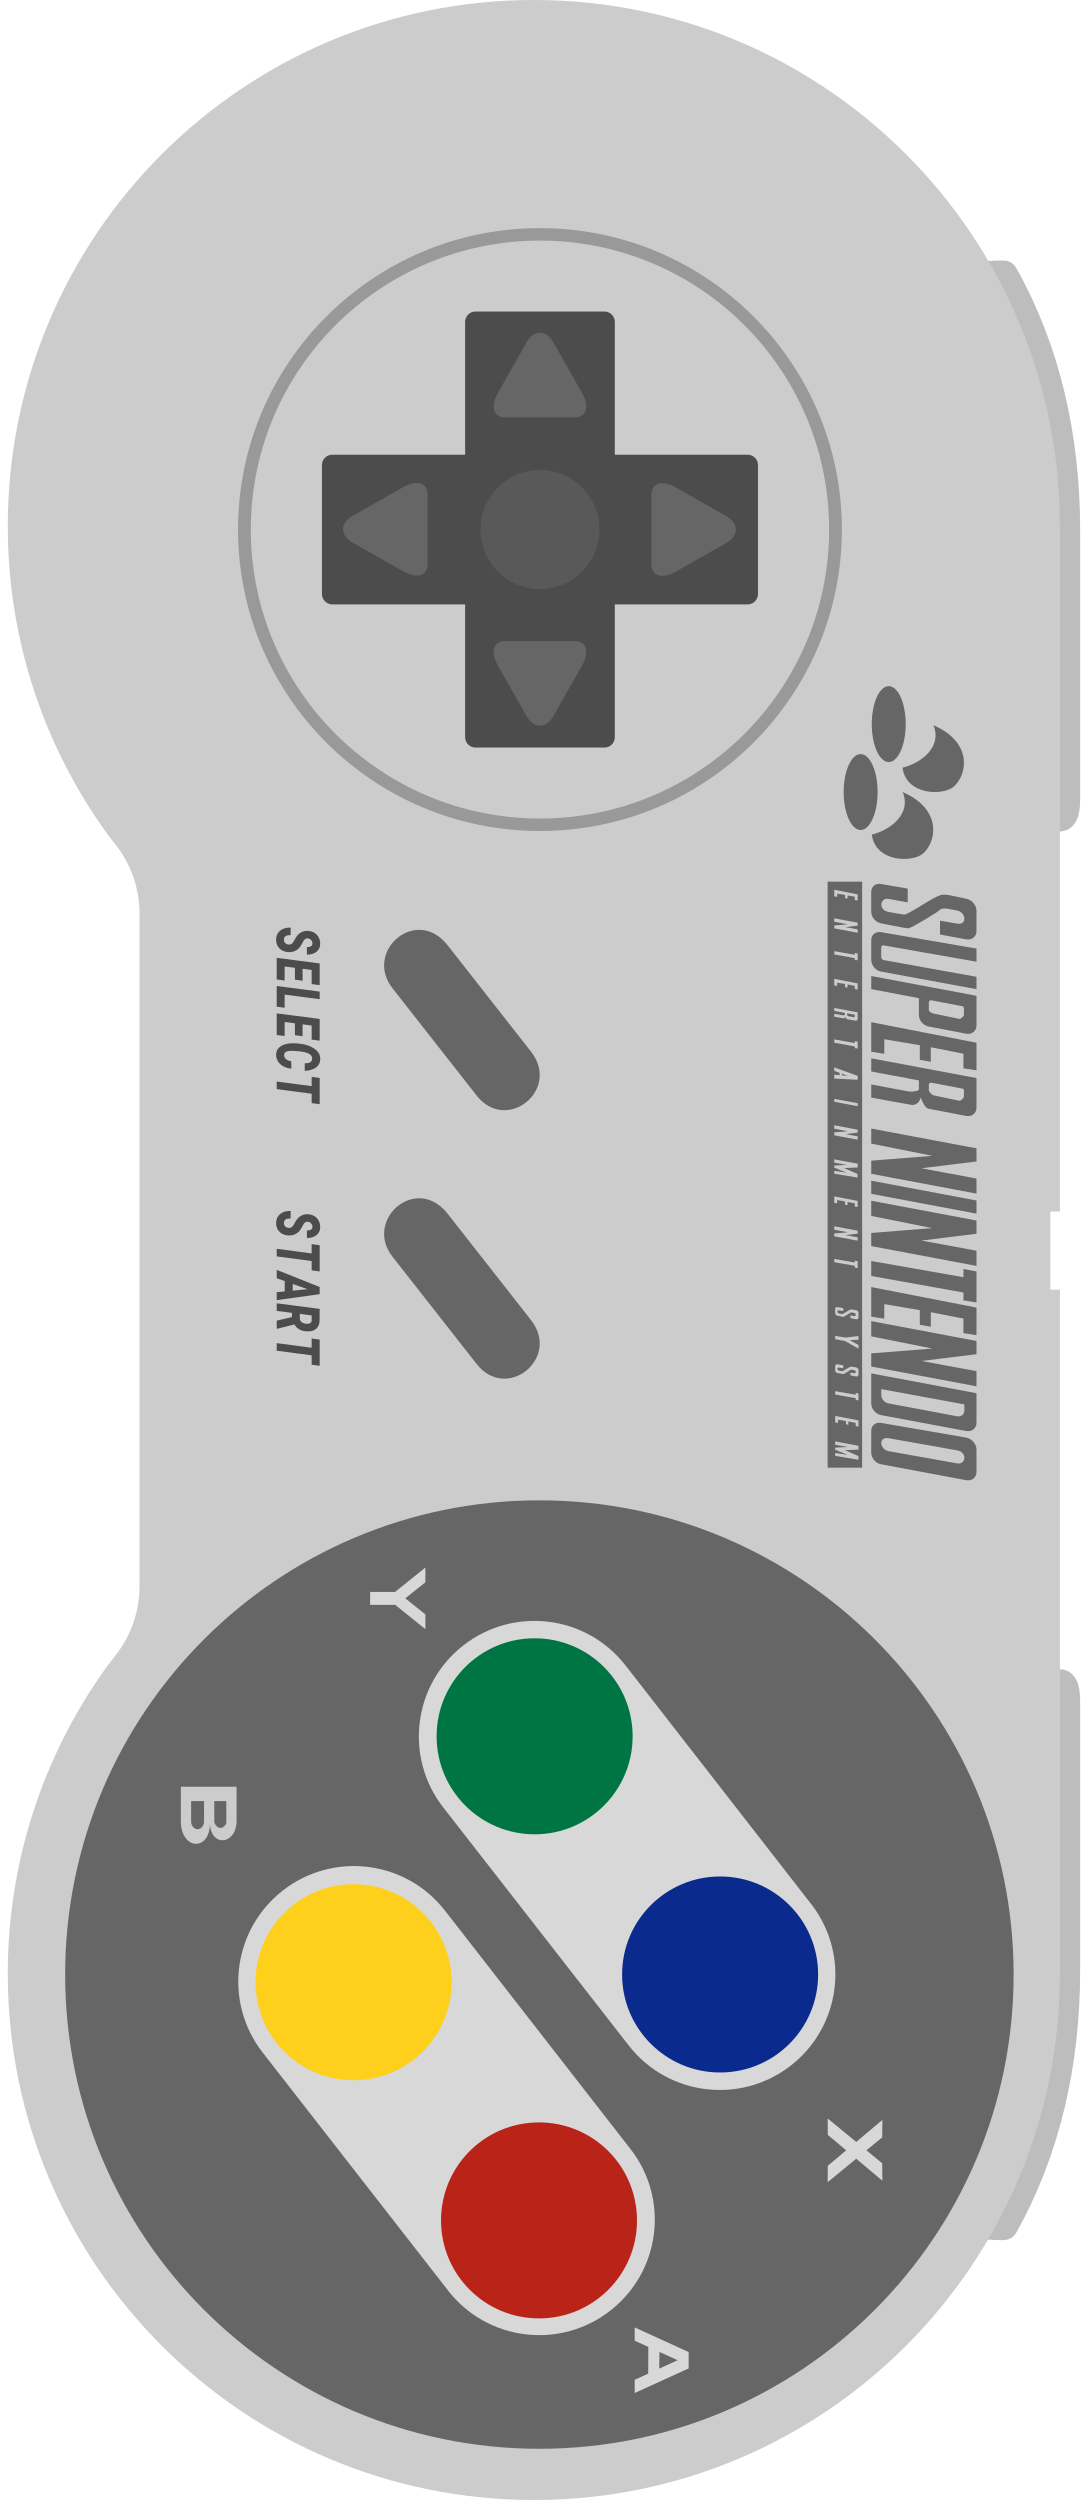
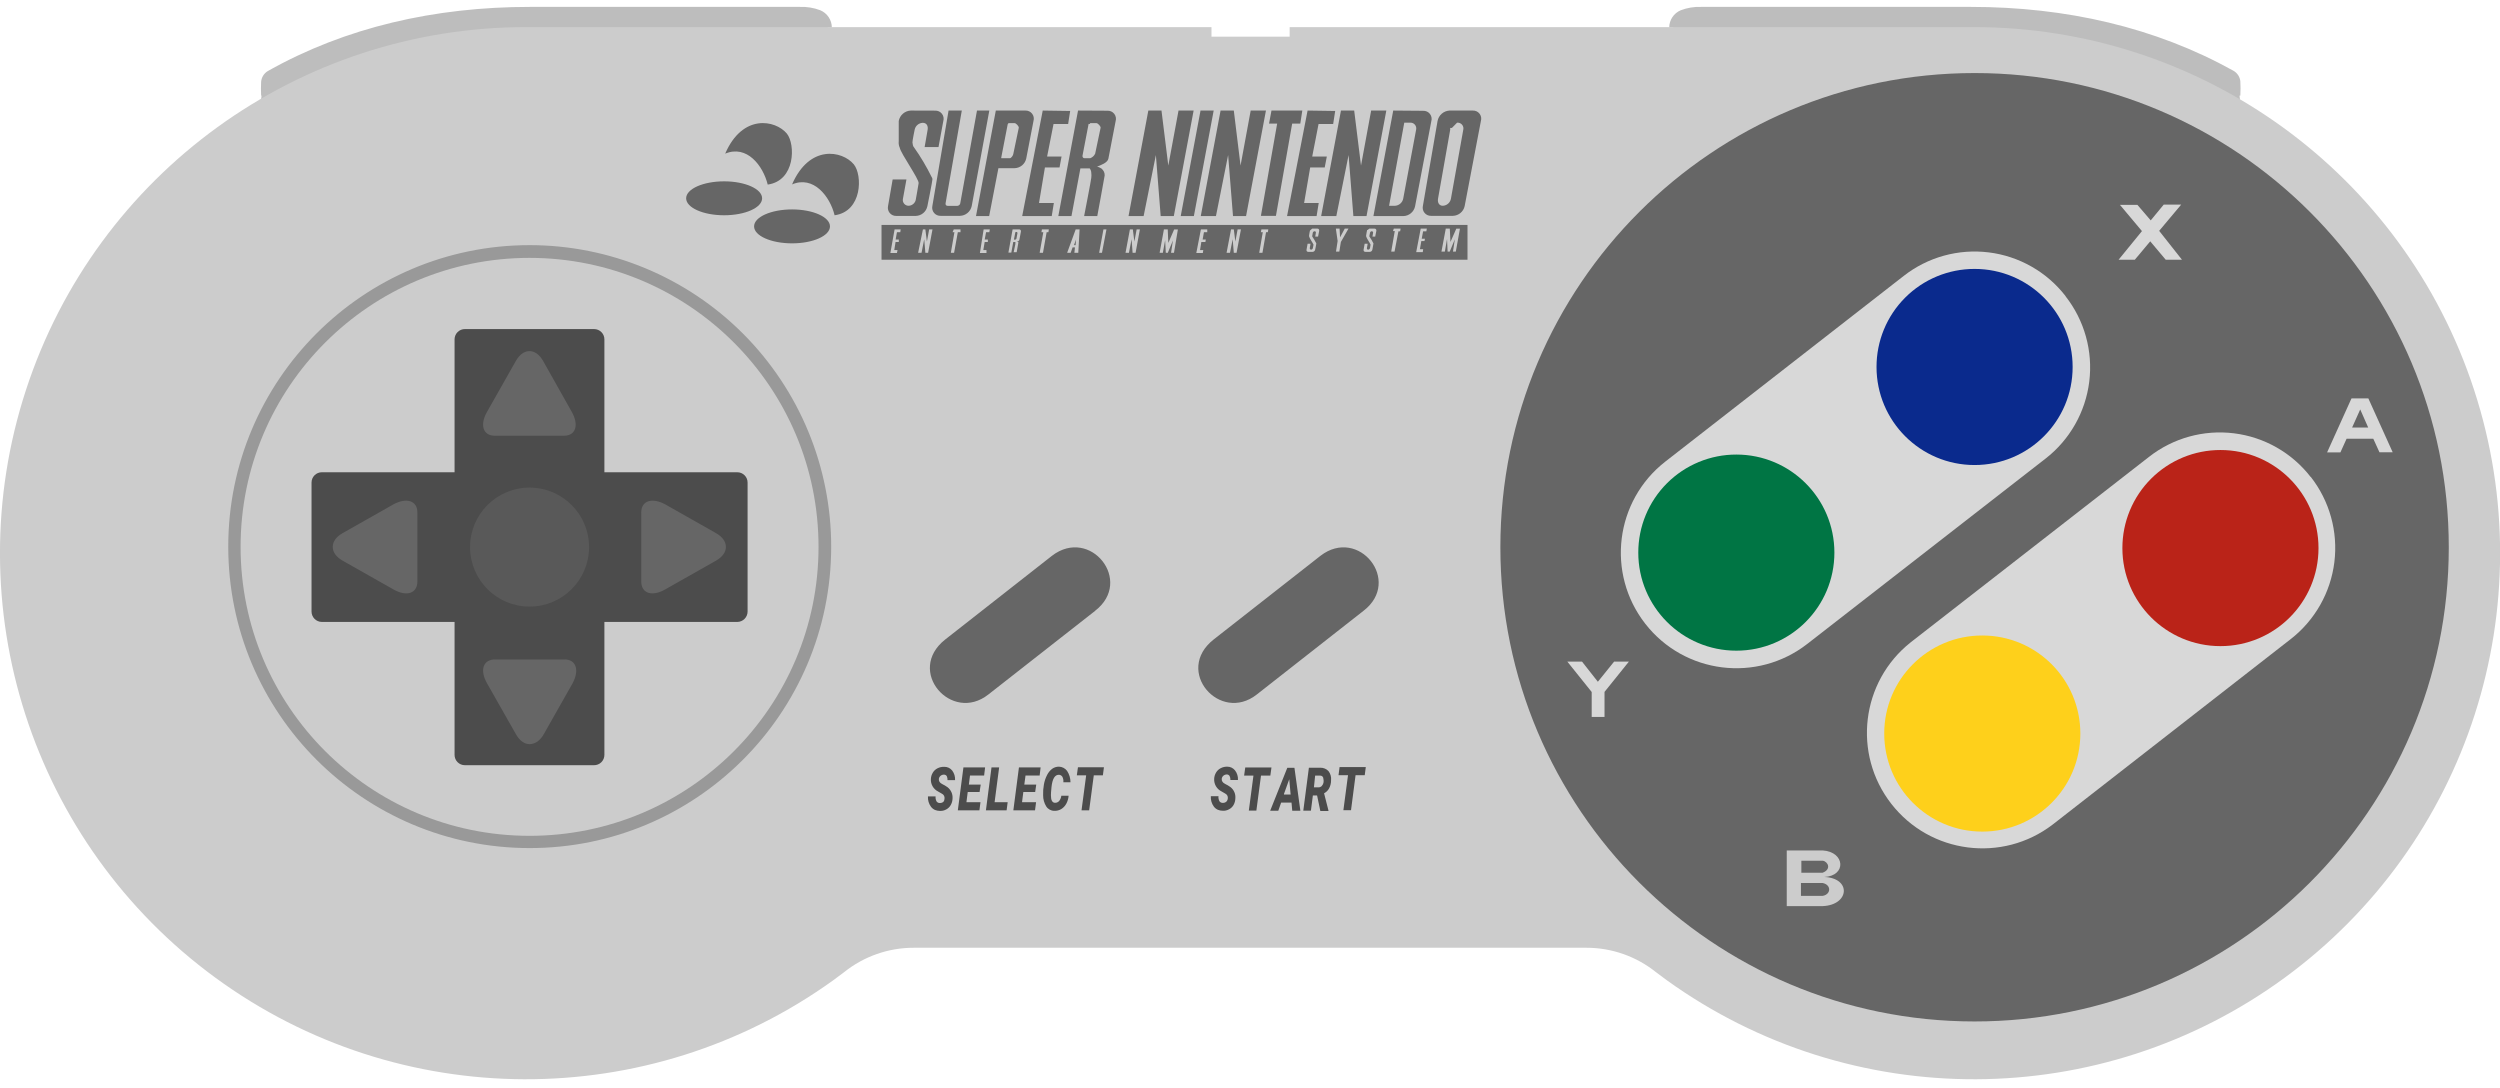
- <svg xmlns="http://www.w3.org/2000/svg" viewBox="0 0 133.92 307.992">
-   <path fill="#BDBDBD" d="M133.07 209.562c0-.792-.066-1.707-.414-2.488-.347-.781-1.09-1.437-2.14-1.437v.515c-.203-.011-.504.016-.512.266l.098 35.586c-.387 12.711-4.082 23.754-9.977 33.437-.207.411.223.586.391.582a23.5 23.5 0 0 0 1.652-.121v.051c.68 0 1.203.059 1.707 0a1.694 1.694 0 0 0 1.293-.863c.004-.004.016.004.02 0 0-.004-.004-.012 0-.016 5.371-9.554 7.882-20.566 7.882-32.269v-33.243zM133.07 98.508c0 .793-.066 1.707-.414 2.488-.347.785-1.09 1.438-2.14 1.438v-.512c-.203.008-.504-.02-.512-.266l.098-35.59c-.387-12.707-4.082-23.75-9.977-33.433-.207-.41.223-.59.391-.582.683.027 1.222.07 1.652.121v-.051c.68 0 1.203-.059 1.707 0 .5.055 1.008.34 1.293.859.004.004.016-.003.02 0 0 .004-.004.012 0 .016 5.371 9.559 7.882 20.566 7.882 32.274v33.238zm0 0" />
-   <path fill="#CCC" d="M130.582 64.816v84.438h-1.18v9.625h1.18v84.293c0 35.805-29 64.82-64.801 64.82-35.804 0-64.82-29.015-64.82-64.82a64.503 64.503 0 0 1 12.195-37.836v-.016l1.035-1.34a13.682 13.682 0 0 0 2.997-8.574v-82.828c0-3.242-1.118-6.223-2.997-8.574l-1.035-1.34v-.012C5.481 92.008.961 78.949.961 64.816.961 29.016 29.973 0 65.777 0c35.801 0 64.801 29.016 64.801 64.816h.004zm0 0" />
-   <path fill="none" d="M0 0h133.92v307.92H0z" />
-   <path fill="#4C4C4C" d="M35.524 116.359c.269.043.48-.07.628-.336l.254-.449c.375-.629.887-.926 1.532-.894.296.015.558.093.785.23.234.141.418.336.543.586.129.246.187.516.179.809a1.187 1.187 0 0 1-.453.953c-.293.238-.687.355-1.183.351v-.929a.984.984 0 0 0 .492-.094c.117-.07.183-.188.191-.348a.612.612 0 0 0-.152-.414.592.592 0 0 0-.414-.215c-.242-.035-.438.102-.594.407a4.682 4.682 0 0 1-.394.664c-.348.437-.813.644-1.403.617a1.758 1.758 0 0 1-.808-.227 1.407 1.407 0 0 1-.532-.55 1.543 1.543 0 0 1-.179-.801c.008-.211.05-.41.125-.59.086-.188.211-.348.375-.481.324-.261.758-.386 1.297-.375l-.012.934c-.27-.008-.477.031-.617.121-.133.086-.203.234-.203.449a.57.57 0 0 0 .14.391.635.635 0 0 0 .403.191zm0 0M38.395 135.898v-1.152l-4.305-.57v-.934l4.305.567v-1.145l.988.137v3.234l-.988-.137zm0 0M35.899 131.648a2.354 2.354 0 0 1-.993-.281 1.776 1.776 0 0 1-.668-.621 1.551 1.551 0 0 1-.222-.848c.011-.418.191-.742.531-.976.348-.242.816-.371 1.402-.395.391-.015.821.016 1.285.098a3.99 3.99 0 0 1 1.204.391c.347.187.605.402.777.648.168.25.25.524.242.816-.012.438-.187.782-.519 1.032-.34.25-.805.39-1.395.418v-.938c.328.004.559-.035.691-.129.141-.093.215-.238.223-.429.024-.496-.484-.797-1.519-.907-.473-.047-.809-.07-1.008-.07-.598-.012-.906.152-.926.496a.622.622 0 0 0 .223.527c.156.133.371.219.648.258l.024.91zm0 0M36.332 127.531v-1.461l-1.266-.16v1.727l-.976-.129v-2.664l5.293.687v2.672l-.988-.125v-1.738l-1.118-.145v1.465l-.945-.129zm0 0M35.066 122.535v1.617l-.976-.129v-2.55l5.293.687v.938l-4.317-.563zm0 0M36.332 120.691v-1.461l-1.266-.16v1.727l-.976-.129v-2.664l5.293.687v2.672l-.988-.125V119.5l-1.118-.145v1.465l-.945-.129zm0 0M35.524 151.27c.269.042.48-.071.628-.336l.254-.45c.375-.629.887-.925 1.532-.894.296.015.558.094.785.23.234.141.418.336.543.586.129.246.187.512.179.805a1.181 1.181 0 0 1-.453.953c-.293.242-.687.359-1.183.352v-.926a.983.983 0 0 0 .492-.098c.117-.07.183-.183.191-.344a.614.614 0 0 0-.152-.414.591.591 0 0 0-.414-.218c-.242-.032-.438.105-.594.41a4.93 4.93 0 0 1-.394.664c-.348.437-.813.64-1.403.613a1.792 1.792 0 0 1-.808-.223 1.407 1.407 0 0 1-.532-.55 1.552 1.552 0 0 1-.179-.801c.008-.215.05-.41.125-.594.086-.183.211-.344.375-.476.324-.262.758-.387 1.297-.379l-.012.937c-.27-.012-.477.028-.617.121-.133.086-.203.235-.203.446 0 .156.046.285.14.394a.656.656 0 0 0 .403.192zm0 0M38.395 168.125v-1.152l-4.305-.567v-.937l4.305.57v-1.144l.988.136v3.231l-.988-.137zm0 0M36.938 161.867v.543c0 .149.046.281.14.395a.817.817 0 0 0 .403.238c.164.047.328.062.488.039.269-.035.41-.168.426-.391v-.632l-1.457-.192zm-.977-.129l-1.871-.238v-.938l5.293.688-.012 1.41c0 .445-.137.793-.414 1.039-.281.239-.664.348-1.148.321-.383-.016-.696-.098-.946-.25a1.474 1.474 0 0 1-.593-.606l-2.118.535h-.062v-1l1.871-.441v-.52zm0 0M35.078 157.828l-.988-.351v-1.032l5.293 2.11v.883l-5.293.734v-.977l.988-.093v-1.274zm.988.352v.824l1.817-.176-1.817-.648zm0 0M38.395 156.504v-1.149l-4.305-.57v-.937l4.305.57v-1.145l.988.137v3.231l-.988-.137zm0 0" />
-   <path fill="#999" d="M66.52 101.977c-20.321 0-36.793-16.45-36.793-36.739S46.199 28.504 66.52 28.504c20.324 0 36.796 16.445 36.796 36.734s-16.472 36.739-36.796 36.739" />
-   <path fill="none" stroke="#999" stroke-width=".8" d="M66.519 101.977c-20.32 0-36.793-16.45-36.793-36.739s16.473-36.734 36.793-36.734c20.324 0 36.797 16.445 36.797 36.734s-16.473 36.739-36.797 36.739" />
-   <path fill="#CCC" d="M66.524 100.84c-19.676 0-35.625-15.938-35.625-35.602 0-19.66 15.949-35.597 35.625-35.597 19.671 0 35.621 15.937 35.621 35.597 0 19.664-15.95 35.602-35.621 35.602" />
-   <path fill="#666" d="M66.449 301.684c-32.265 0-58.422-26.157-58.422-58.422 0-32.266 26.157-58.426 58.422-58.426 32.266 0 58.426 26.16 58.426 58.426 0 32.265-26.16 58.422-58.426 58.422" />
-   <path fill="#4C4C4C" d="M75.742 90.828V74.461h16.367c.7 0 1.27-.574 1.27-1.273V57.289c0-.699-.57-1.269-1.27-1.269H75.742V39.652c0-.699-.574-1.273-1.273-1.273H58.574c-.699 0-1.273.574-1.273 1.273V56.02H40.934c-.7 0-1.27.57-1.27 1.269v15.899c0 .699.57 1.273 1.27 1.273h16.367v16.367c0 .699.574 1.27 1.273 1.27h15.895c.699 0 1.273-.571 1.273-1.27" />
-   <path fill="#666" d="M68.191 42.211c-.917-1.617-2.421-1.617-3.339 0l-3.551 6.269c-.918 1.618-.492 2.942.949 2.942h8.543c1.441 0 1.867-1.324.949-2.942l-3.551-6.269c-.917-1.617-2.421-1.617-3.339 0l-3.551 6.269c-.918 1.618-.492 2.942.949 2.942h8.543c1.441 0 1.867-1.324.949-2.942l-3.551-6.269zm0 0M68.191 88.188c-.917 1.617-2.421 1.617-3.339 0l-3.551-6.266c-.918-1.621-.492-2.942.949-2.942h8.543c1.441 0 1.867 1.321.949 2.942l-3.551 6.266c-.917 1.617-2.421 1.617-3.339 0l-3.551-6.266c-.918-1.621-.492-2.942.949-2.942h8.543c1.441 0 1.867 1.321.949 2.942l-3.551 6.266zm0 0M89.449 66.906c1.617-.918 1.617-2.418 0-3.336l-6.265-3.554c-1.618-.918-2.942-.489-2.942.953v8.539c0 1.441 1.324 1.867 2.942.953l6.265-3.555c1.617-.918 1.617-2.418 0-3.336l-6.265-3.554c-1.618-.918-2.942-.489-2.942.953v8.539c0 1.441 1.324 1.867 2.942.953l6.265-3.555zm0 0M43.473 66.867c-1.617-.918-1.617-2.418 0-3.336l6.269-3.554c1.617-.915 2.942-.489 2.942.953v8.539c0 1.441-1.325 1.871-2.942.953l-6.269-3.555c-1.617-.918-1.617-2.418 0-3.336l6.269-3.554c1.617-.915 2.942-.489 2.942.953v8.539c0 1.441-1.325 1.871-2.942.953l-6.269-3.555zm0 0M58.68 134.918l-10.317-13.156c-3.582-4.547 2.907-10.227 6.778-5.313l10.312 13.156c3.621 4.704-3.105 10.083-6.773 5.313M58.68 167.988l-10.317-13.156c-3.582-4.547 2.907-10.227 6.778-5.312l10.312 13.156c3.621 4.703-3.105 10.082-6.773 5.312" />
-   <path fill="#D8D8D8" d="M108.684 263.316l.023-2.148-3.226 2.711-3.516-2.891.016 2.02 2.265 1.906-2.265 1.906-.016 2.02 3.516-2.891 3.226 2.711-.023-2.148-1.942-1.598 1.942-1.598zm0 0M84.844 289.77l-.008 1.003.008 1.004-6.649 3.035-.007-1.632 1.668-.758.019-3.289-1.687-.766.007-1.633 6.649 3.036zm-3.633 2.035l2.273-1.032-2.238-1.015-.035 2.047zm0 0M52.406 194.934v-1.817l-3.738 3.008h-3.07v1.586h3.086l3.722 2.996v-1.816l-2.476-1.981 2.476-1.976zm0 0" />
-   <path fill="#CCC" d="M29.145 220.121v4.43h-.004c-.18 2.765-3.137 2.945-3.27.191-.129 3.356-3.453 3.129-3.59-.191v-.016l-.004-.074h.004v-4.34h6.864zm-5.598 4.406c.176 1.059 1.375 1.125 1.59.024v-2.664h-1.59v2.64zm2.855-.023c.43 1.137 1.368.656 1.477.047v-2.664h-1.477v2.617zm0 0" />
-   <path fill="#F4F4F4" d="M77.945 213.906c0-6.664-5.418-12.082-12.082-12.082s-12.082 5.418-12.082 12.082c0 6.664 5.418 12.082 12.082 12.082s12.082-5.418 12.082-12.082zm-1.023 0a11.051 11.051 0 0 1-11.059 11.059c-6.113 0-11.062-4.945-11.062-11.059 0-6.113 4.949-11.058 11.062-11.058a11.05 11.05 0 0 1 11.059 11.058zm0 0M100.797 243.242c0-6.668-5.414-12.066-12.082-12.066-6.664 0-12.078 5.398-12.078 12.066 0 6.664 5.414 12.082 12.078 12.082 6.668 0 12.082-5.418 12.082-12.082zm-1.02 0c0 6.113-4.949 11.059-11.062 11.059-6.109 0-11.059-4.946-11.059-11.059s4.95-11.047 11.059-11.047c6.113 0 11.062 4.934 11.062 11.047zm0 0M55.633 244.211c0-6.664-5.418-12.082-12.082-12.082-6.668 0-12.067 5.418-12.067 12.082 0 6.664 5.399 12.066 12.067 12.066 6.664 0 12.082-5.402 12.082-12.066zm-1.024 0c0 6.113-4.945 11.043-11.058 11.043-6.113 0-11.043-4.93-11.043-11.043s4.93-11.059 11.043-11.059a11.051 11.051 0 0 1 11.058 11.059zm0 0M78.484 273.547c0-6.664-5.418-12.082-12.082-12.082s-12.078 5.418-12.078 12.082c0 6.664 5.414 12.082 12.078 12.082s12.082-5.418 12.082-12.082zm-1.019 0c0 6.113-4.949 11.058-11.059 11.058-6.113 0-11.062-4.945-11.062-11.058 0-6.113 4.949-11.059 11.062-11.059 6.11 0 11.059 4.946 11.059 11.059zm0 0" />
-   <path fill="#D8D8D8" d="M75.176 284.672c-6.199 4.832-15.133 3.73-19.965-2.473l-22.852-29.332c-4.832-6.203-3.714-15.137 2.489-19.965 6.203-4.832 15.133-3.73 19.965 2.473l22.839 29.352a14.135 14.135 0 0 1 2.985 7.753 14.198 14.198 0 0 1-5.461 12.192zm0 0" />
-   <path fill="#BA2318" d="M78.477 273.547c0 6.672-5.399 12.074-12.075 12.074-6.671 0-12.07-5.402-12.07-12.074 0-6.676 5.399-12.074 12.07-12.074a12.065 12.065 0 0 1 12.075 12.074zm0 0" />
-   <path fill="#D8D8D8" d="M97.422 254.473c-6.203 4.828-15.133 3.726-19.965-2.477l-22.855-29.332c-4.828-6.203-3.711-15.137 2.492-19.965 6.203-4.832 15.133-3.73 19.965 2.473l22.836 29.351a14.153 14.153 0 0 1 2.988 7.754 14.21 14.21 0 0 1-5.461 12.196zm0 0" />
-   <path fill="#0A2A8D" d="M100.789 243.25c0 6.672-5.398 12.074-12.074 12.074-6.672 0-12.074-5.402-12.074-12.074s5.402-12.074 12.074-12.074c6.676 0 12.074 5.402 12.074 12.074zm0 0" />
-   <path fill="#FED01B" d="M55.633 244.203c0 6.672-5.402 12.074-12.074 12.074-6.676 0-12.075-5.402-12.075-12.074s5.399-12.074 12.075-12.074c6.672 0 12.074 5.402 12.074 12.074zm0 0" />
-   <path fill="#007544" d="M77.938 213.906c0 6.672-5.403 12.074-12.075 12.074-6.675 0-12.074-5.402-12.074-12.074s5.399-12.074 12.074-12.074c6.672 0 12.075 5.402 12.075 12.074zm0 0" />
-   <circle fill="#595959" cx="66.522" cy="65.24" r="7.335" />
-   <g fill="#666">
-     <ellipse cx="109.489" cy="89.208" rx="2.091" ry="4.676" />
-     <path d="M106.027 102.254c-1.155 0-2.091-2.093-2.091-4.676 0-2.582.936-4.676 2.091-4.676 1.155 0 2.091 2.093 2.091 4.676-.001 2.583-.937 4.676-2.091 4.676zM107.399 102.817c2.342-.563 4.929-2.604 3.804-5.239 4.949 2.145 4.162 6.195 2.474 7.601-1.314 1.095-5.808 1.069-6.278-2.362zM111.184 94.576c2.342-.563 4.929-2.604 3.804-5.239 4.949 2.145 4.162 6.195 2.475 7.601-1.315 1.095-5.808 1.069-6.279-2.362zM120.3 112.208c0-.694-.576-1.369-1.289-1.492h-.039l-.013-.013h-.039l-.026-.013h-.026l-.026-.013h-.038l-.026-.013h-.038l-.038-.013-.038-.013-.076-.013-.089-.025-.089-.013-.089-.025-.102-.013-.102-.025-.115-.025-.102-.025-.217-.038-.115-.025-.102-.025-.102-.013-.102-.025-.102-.025-.102-.013-.089-.013-.077-.025-.089-.013h-.038l-.026-.013h-.064l-.038-.013h-.052l-.026-.013h-.026c-.312-.013-.738.03-.817.126-.687.123-3.867 2.393-4.352 2.327-.486-.061-1.914-.329-1.914-.329-.482-.082-.868-.408-.868-.885 0-.477.385-.803.868-.721l2.374.43v-1.695l-3.293-.569c-.669-.116-1.2.333-1.2.999v2.416c0 .669.531 1.307 1.2 1.429 0 0 3.075.622 3.293.62.218-.003.242-.063.242-.063.25 0 3.614-2.02 3.739-2.226.053-.089.386-.162.587-.164.2-.004 1.544.266 1.544.266.482.082.868.534.868 1.012 0 .477-.386.677-.868.595l-2.131-.367v1.708l3.203.594c.713.134 1.289-.318 1.289-1.012v-2.503zm0 4.654l-11.766-2.024c-.669-.116-1.2.333-1.2.999v2.416c0 .669.531 1.318 1.2 1.442l11.766 2.163v-1.518l-11.434-2.062a.382.382 0 0 1-.306-.354v-1.202c0-.168.139-.28.306-.253l11.434 2.011v-1.618zm0 5.818l-12.966-2.441v1.619l5.87 1.113v2.062c0 .67.535 1.307 1.2 1.429l4.607.885c.715.133 1.289-.318 1.289-1.012V122.68zm0 5.78l-12.966-2.53v3.643l1.608.253v-1.796l4.377.734v1.796l1.353.253v-1.796l4.02.797v1.796l1.608.253v-3.403zm0 4.351l-12.966-2.428v1.619l5.87 1.1v1.151c-.142.151-.404.169-.536.19-.191.03-.434.062-.625.038-.189-.021-4.709-.885-4.709-.885v1.619s4.923.911 5.003.911c.08.003.333 0 .472-.089.09-.059.295-.161.37-.278.146-.226.242-.481.242-.481v-.114c.184.463.488 1.337.983 1.429l4.607.885c.715.134 1.289-.318 1.289-1.012v-3.655zm0 8.663l-12.966-2.441v1.859l7.517 1.505-7.517.594v1.619l12.966 2.441v-1.859l-6.777-1.265 6.777-.835v-1.618zm0 6.425l-12.966-2.441v1.619l12.966 2.441v-1.619zm0 2.467l-12.966-2.441v1.872l7.517 1.505-7.517.594v1.619l12.966 2.441v-1.872l-6.777-1.252 6.777-.835v-1.631zm0 6.273l-1.608-.303v1.012l-11.358-1.998v1.847l11.358 2.036v.974l1.608.253v-3.821zm0 4.452l-12.966-2.529v3.642l1.608.253v-1.796l4.377.746v1.796l1.353.253v-1.796l4.02.784v1.796l1.608.253v-3.402zm0 4.11l-12.966-2.441v1.872l7.517 1.505-7.517.594v1.619l12.966 2.441v-1.872l-6.777-1.252 6.777-.835v-1.631zm0 6.438l-12.966-2.441v3.693c0 .671.531 1.318 1.2 1.442l10.477 1.96c.715.133 1.289-.318 1.289-1.012v-3.642zm0 6.944c0-.694-.576-1.356-1.289-1.48l-10.477-1.809c-.669-.117-1.2.321-1.2.987v2.669c0 .669.531 1.318 1.2 1.442l10.477 1.96c.713.134 1.289-.319 1.289-1.012v-2.757zm-1.494-5.565v.746c0 .477-.386.803-.868.721l-8.487-1.594c-.482-.083-.88-.547-.88-1.024v-.734l10.235 1.885zm0 6.513v.051c0 .477-.386.79-.868.708l-8.487-1.518c-.48-.082-.88-.522-.88-.999s.399-.677.88-.594l8.487 1.505.038.013.038.013.051.013.038.013.051.013.038.013.038.013.038.025.038.013.038.025.038.013.038.025.026.025.038.025.038.025.025.038.026.025.026.025.026.038.026.038.026.025.026.038.013.038.026.038.013.025.013.051.013.038v.038l.013.038v.051l.012.036zm-.051-55.295v.784c0 .172-.398.537-.574.506l-3.203-.67c-.166-.031-.549-.253-.549-.418v-.975l.013-.013v-.052h.013v-.026l.013-.013v-.013l.013-.013.013-.013v-.013h.013l.013-.013.013-.013h.013l.013-.013.013-.013h.026l.013-.013h.026l.013-.013h.013c.021 0 .053-.003.076 0l3.918.759a.45.45 0 0 1 .098.248zm0 10.08v.786c0 .172-.398.54-.574.506l-3.19-.67c-.167-.03-.562-.441-.562-.607v-.696c0-.143.096-.242.23-.253.021 0 .051-.003.076 0l3.918.746.013.013.013.013.013.025v.013l.013.013.013.013v.013l.013.013v.013l.013.025v.039h.011zm-12.544-25.7h-4.25v72.193h4.25v-72.193zm-.447 53.069V162.307c0 .15-.121.258-.281.228l-.715-.139v-.342l.472.076c.107.017.191-.045.191-.152a.24.24 0 0 0-.191-.228l-.345-.063c-.021-.011-.117.021-.128.038-.027.047-.774.493-.829.493-.028.01-.041.016-.051.013-.094-.013-.727-.139-.727-.139a.336.336 0 0 1-.268-.316v-.531c0-.147.122-.242.268-.215l.727.126v.367l-.523-.089c-.107-.017-.204.045-.204.152 0 .102.097.211.204.228l.421.076c.176-.068.817-.515.97-.544.017-.02.109-.028.179-.025.076.004.549.101.549.101v.013h.039l.026.013h.013l.013.013h.013l.013.013h.013l.013.013.013.013h.013v.013l.013.013.013.013.013.013h.013v.013l.013.013.013.013v.013l.013.013v.013l.013.013v.038l.008.004zm0 2.909v.455l-1.085.063 1.085.582v.455l-1.659-.936-1.212-.228v-.405l1.302.202 1.569-.188zm0 4.136V169.352c0 .15-.121.255-.281.228l-.715-.139v-.341l.472.076c.107.017.191-.045.191-.152a.238.238 0 0 0-.191-.228l-.345-.063c-.021-.013-.117.017-.128.038-.027.044-.774.493-.829.493-.028.013-.041.013-.051.013l-.727-.127a.338.338 0 0 1-.268-.316v-.544c0-.147.122-.242.268-.215l.727.126v.367l-.523-.089c-.107-.017-.204.049-.204.152 0 .106.097.207.204.228l.421.076c.176-.069.817-.515.97-.544.017-.02.109-.028.179-.025.076.004.549.101.549.101l.013.013h.026l.026.013h.013l.013.013h.013l.013.013h.013l.013.013.013.013h.013v.013l.013.013.013.013.013.013.013.013.013.013.013.013v.013l.013.013v.013l.013.013v.038l.008.004zm0 2.947v.847l-.345-.063v-.215l-2.527-.443v-.417l2.527.443v-.215l.345.063zm0 3.314v.759l-.345-.063v-.392l-.906-.177v.405l-.294-.063v-.392l-.97-.164v.392l-.357-.05v-.81l2.872.555zm0 3.124v.468l-1.659.076 1.646.721.013.455-2.872-.481V179l1.519.228-1.519-.632v-.253l1.557-.076-1.557-.278v-.417l2.872.543zm-.102-67.931v.746l-.357-.051v-.405l-.893-.164v.392l-.306-.05v-.405l-.97-.152v.392l-.357-.063v-.81l2.883.57zm0 3.491v.354l-1.506.19 1.506.278v.417l-2.884-.544v-.354l1.672-.139-1.672-.329v-.417l2.884.544zm0 3.794v.835l-.357-.051v-.215l-2.527-.455v-.405l2.527.443v-.228l.357.076zm0 3.681v.759l-.357-.063v-.392l-.893-.177v.392l-.306-.051v-.392l-.97-.164v.392l-.357-.051v-.81l2.883.557zm0 3.566v.81c0 .15-.134.245-.294.215l-1.021-.19c-.111-.021-.201-.213-.243-.316v.051h-.013v.052l-.013.013v.039h-.013v.026h-.013v.013a.471.471 0 0 1-.14.025c-.017 0-1.136-.202-1.136-.202v-.367s1.005.196 1.046.202a.537.537 0 0 0 .14-.013c.031-.003.083-.004.115-.038v-.253l-1.302-.24v-.367l2.887.54zm0 3.617v.847l-.357-.05v-.215l-2.527-.455v-.405l2.527.443v-.228l.357.063zm0 4.212v.481l-2.884-.152v-.481l.664.063v-.291l-.664-.24v-.43l2.884 1.05zm0 3.364v.367l-2.884-.544v-.354l2.884.531zm0 3.264v.354l-1.506.19 1.506.278v.405l-2.884-.531v-.367l1.672-.126-1.672-.329v-.417l2.884.543zm0 4.186v.468l-1.672.076 1.659.721v.455l-2.871-.481v-.354l1.519.228-1.519-.632v-.253l1.557-.076-1.557-.278v-.405l2.884.531zm0 4.591v.746l-.357-.051v-.405l-.893-.164v.392l-.306-.051v-.405l-.97-.164v.405l-.357-.063v-.797l2.883.557zm0 3.668v.354l-1.506.19 1.506.278v.405l-2.884-.531v-.354l1.672-.139-1.672-.329v-.417l2.884.543zm0 3.756v.847l-.357-.063v-.215l-2.527-.443v-.405l2.527.443v-.228l.357.064zm-.345-30.316c0-.02-.012-.036-.025-.051l-.868-.164h-.006c-.035 0-.058.019-.058.051v.152c0 .038.077.133.115.139l.715.139c.041.006.128-.063.128-.101v-.165zm-.867 7.487l-.727-.266v.202l.727.064z" />
-   </g>
+ <svg xmlns="http://www.w3.org/2000/svg" id="Layer_1" data-name="Layer 1" viewBox="0 0 307.99 133.92">
+   <path d="M209.56.85a6.36,6.36,0,0,0-2.49.41,2.32,2.32,0,0,0-1.43,2.14h.51c0,.21,0,.51.27.52L242,3.82a67.14,67.14,0,0,1,33.44,10c.41.21.59-.22.58-.39q0-.83-.12-1.65H276A16.17,16.17,0,0,0,276,10a1.7,1.7,0,0,0-.86-1.29v0h0C265.52,3.36,254.51.85,242.81.85Zm-111,0a6.36,6.36,0,0,1,2.49.41,2.32,2.32,0,0,1,1.43,2.14h-.51c0,.21,0,.51-.26.52l-35.59-.1a67.17,67.17,0,0,0-33.44,10c-.41.21-.59-.22-.58-.39,0-.68.07-1.22.12-1.65h-.05a16.17,16.17,0,0,1,0-1.71A1.7,1.7,0,0,1,33,8.75v0h0C42.56,3.36,53.56.85,65.27.85Z" fill="#bdbdbd" />
+   <path d="M64.82,3.34h84.43V4.52h9.63V3.34h84.29a64.81,64.81,0,1,1-37.83,117.42h0l-1.34-1a13.69,13.69,0,0,0-8.57-3H112.58a13.7,13.7,0,0,0-8.58,3l-1.34,1h0A64.81,64.81,0,1,1,64.82,3.34Z" fill="#ccc" />
+   <path d="M0,133.92V0H307.92V133.92Z" fill="none" />
+   <path d="M116.36,98.4a.58.58,0,0,0-.34-.63l-.45-.26a1.62,1.62,0,0,1-.89-1.53,1.66,1.66,0,0,1,.23-.78,1.42,1.42,0,0,1,.59-.55,1.67,1.67,0,0,1,.81-.18,1.21,1.21,0,0,1,1,.46,1.79,1.79,0,0,1,.35,1.18h-.93a1,1,0,0,0-.09-.49.4.4,0,0,0-.35-.19.66.66,0,0,0-.42.15.59.59,0,0,0-.21.41c0,.25.1.44.41.6a4.4,4.4,0,0,1,.66.39,1.61,1.61,0,0,1,.62,1.4,1.73,1.73,0,0,1-.23.81,1.34,1.34,0,0,1-.55.53,1.41,1.41,0,0,1-.8.18,1.63,1.63,0,0,1-.59-.12,1.27,1.27,0,0,1-.48-.38,1.93,1.93,0,0,1-.38-1.29h.94a1.09,1.09,0,0,0,.12.62.49.49,0,0,0,.45.2.62.62,0,0,0,.39-.14A.63.63,0,0,0,116.36,98.4Zm19.54-2.88h-1.15l-.57,4.31h-.94l.57-4.31h-1.15l.14-1H136l-.13,1ZM131.65,98a2.41,2.41,0,0,1-.28,1,1.74,1.74,0,0,1-.62.67,1.5,1.5,0,0,1-.85.22,1.17,1.17,0,0,1-1-.53,2.55,2.55,0,0,1-.39-1.4,5.79,5.79,0,0,1,.09-1.28,4,4,0,0,1,.4-1.21,2.18,2.18,0,0,1,.64-.77,1.44,1.44,0,0,1,.82-.25,1.29,1.29,0,0,1,1,.52,2.55,2.55,0,0,1,.42,1.4H131a1.12,1.12,0,0,0-.13-.69.52.52,0,0,0-.43-.23c-.49,0-.79.49-.9,1.52-.05.48-.07.81-.07,1,0,.6.15.91.49.93a.64.64,0,0,0,.53-.23,1.25,1.25,0,0,0,.26-.64l.91,0Zm-4.12-.43h-1.46l-.16,1.26h1.73l-.13,1h-2.67l.69-5.29h2.67l-.12,1h-1.74l-.15,1.12h1.47Zm-5,1.26h1.61l-.13,1h-2.55l.69-5.29h.94Zm-1.85-1.26h-1.46l-.16,1.26h1.73l-.13,1H118l.69-5.29h2.67l-.12,1H119.5l-.14,1.12h1.46Zm30.58.81a.58.58,0,0,0-.34-.63l-.45-.26a1.62,1.62,0,0,1-.89-1.53,1.66,1.66,0,0,1,.23-.78,1.42,1.42,0,0,1,.59-.55,1.65,1.65,0,0,1,.8-.18,1.2,1.2,0,0,1,.95.46,1.74,1.74,0,0,1,.36,1.18h-.93a.92.92,0,0,0-.1-.49.39.39,0,0,0-.34-.19.66.66,0,0,0-.42.15.59.59,0,0,0-.21.41c0,.25.1.44.41.6a4.4,4.4,0,0,1,.66.39,1.57,1.57,0,0,1,.61,1.4,1.72,1.72,0,0,1-.22.81,1.34,1.34,0,0,1-.55.53,1.41,1.41,0,0,1-.8.18,1.59,1.59,0,0,1-.59-.12,1.27,1.27,0,0,1-.48-.38,1.93,1.93,0,0,1-.38-1.29h.94a1.09,1.09,0,0,0,.12.62.48.48,0,0,0,.44.2.61.61,0,0,0,.4-.14.63.63,0,0,0,.19-.4Zm16.86-2.88H167l-.56,4.31h-.94l.57-4.31H164.9l.13-1h3.23l-.13,1ZM161.87,97h.54a.59.59,0,0,0,.4-.14.9.9,0,0,0,.23-.4,1,1,0,0,0,0-.49c0-.27-.17-.41-.39-.42h-.63Zm-.13,1-.24,1.87h-.94l.69-5.29h1.41a1.34,1.34,0,0,1,1,.41,1.56,1.56,0,0,1,.32,1.15,2,2,0,0,1-.25,1,1.45,1.45,0,0,1-.61.59l.54,2.12v.06h-1L162.26,98Zm-3.91.88-.35,1h-1l2.11-5.29h.88l.73,5.29h-1l-.09-1Zm.35-1H159L158.83,96l-.65,1.81Zm-1.68-2.33h-1.15l-.57,4.31h-.93l.57-4.31h-1.15l.14-1h3.23Z" fill="#4c4c4c" />
+   <path d="M102,67.4A36.74,36.74,0,1,1,65.24,30.6,36.76,36.76,0,0,1,102,67.4" fill="#999" />
+   <path d="M102,67.4A36.74,36.74,0,1,1,65.24,30.6,36.76,36.76,0,0,1,102,67.4" fill="none" stroke="#999" stroke-width="0.8" />
+   <path d="M100.84,67.4a35.6,35.6,0,1,1-35.6-35.63,35.61,35.61,0,0,1,35.6,35.63" fill="#ccc" />
+   <path d="M301.68,67.47A58.42,58.42,0,1,1,243.26,9a58.41,58.41,0,0,1,58.42,58.43" fill="#666" />
+   <path d="M90.83,58.18H74.46V41.81a1.27,1.27,0,0,0-1.27-1.27H57.29A1.27,1.27,0,0,0,56,41.81V58.18H39.65a1.27,1.27,0,0,0-1.27,1.27v15.9a1.28,1.28,0,0,0,1.27,1.27H56V93a1.27,1.27,0,0,0,1.27,1.27h15.9A1.27,1.27,0,0,0,74.46,93V76.62H90.83a1.28,1.28,0,0,0,1.27-1.27V59.45a1.27,1.27,0,0,0-1.27-1.27" fill="#4c4c4c" />
+   <path d="M42.21,65.73c-1.62.92-1.62,2.42,0,3.34l6.27,3.55c1.62.92,2.94.49,2.94-1V63.13c0-1.44-1.32-1.87-2.94-1l-6.27,3.55c-1.62.92-1.62,2.42,0,3.34l6.27,3.55c1.62.92,2.94.49,2.94-1V63.13c0-1.44-1.32-1.87-2.94-1Zm46,0c1.62.92,1.62,2.42,0,3.34l-6.27,3.55c-1.62.92-2.94.49-2.94-1V63.13c0-1.44,1.32-1.87,2.94-1l6.27,3.55c1.62.92,1.62,2.42,0,3.34l-6.27,3.55c-1.62.92-2.94.49-2.94-1V63.13c0-1.44,1.32-1.87,2.94-1ZM66.91,44.47c-.92-1.62-2.42-1.62-3.34,0L60,50.74c-.92,1.61-.49,2.94.95,2.94h8.54c1.44,0,1.86-1.33.95-2.94l-3.55-6.27c-.92-1.62-2.42-1.62-3.34,0L60,50.74c-.92,1.61-.49,2.94.95,2.94h8.54c1.44,0,1.86-1.33.95-2.94Zm0,46c-.92,1.61-2.42,1.61-3.34,0L60,84.18c-.92-1.62-.49-2.94,1-2.94h8.54c1.44,0,1.87,1.32,1,2.94l-3.55,6.27c-.92,1.61-2.42,1.61-3.34,0L60,84.18c-.92-1.62-.49-2.94,1-2.94h8.54c1.44,0,1.87,1.32,1,2.94Zm68-15.21L121.76,85.56c-4.54,3.58-10.22-2.91-5.31-6.78L129.6,68.47c4.71-3.62,10.09,3.1,5.32,6.77m33.07,0L154.83,85.56c-4.54,3.58-10.23-2.91-5.31-6.78l13.16-10.31c4.7-3.62,10.08,3.1,5.31,6.77" fill="#666" />
+   <path d="M263.32,25.24l-2.15,0,2.71,3.23L261,32h2l1.9-2.27,1.91,2.27h2L266,28.44l2.71-3.23-2.15,0-1.6,1.94Zm26.45,23.84h2l3,6.64h-1.63l-.76-1.67h-3.29l-.76,1.68h-1.64l3-6.64Zm2,3.63-1-2.27-1,2.23,2,0Zm-96.87,28.8h-1.81l3,3.74v3.07h1.58V85.24l3-3.73h-1.82l-2,2.48Z" fill="#d8d8d8" />
+   <path d="M220.12,104.77h4.43c2.77.18,2.95,3.14.19,3.27,3.36.13,3.13,3.45-.19,3.59h-4.43v-6.87Zm4.41,5.6c1.06-.17,1.12-1.37,0-1.59h-2.66v1.59Zm0-2.85c1.14-.43.66-1.37.05-1.48h-2.66v1.48Z" fill="#ccc" />
+   <path d="M213.91,56A12.09,12.09,0,1,0,226,68.06,12.1,12.1,0,0,0,213.91,56Zm0,1A11.05,11.05,0,0,1,225,68v0A11.06,11.06,0,1,1,213.89,57Zm29.33-23.88a12.08,12.08,0,1,0,12.08,12.09A12.07,12.07,0,0,0,243.24,33.12Zm0,1a11.06,11.06,0,1,1-11,11.07A11.05,11.05,0,0,1,243.24,34.14Zm1,44.15a12.08,12.08,0,1,0,12.07,12.08,12.09,12.09,0,0,0-12.07-12.08Zm0,1a11.05,11.05,0,1,1-11.06,11.06,11,11,0,0,1,11.06-11.06Zm29.34-23.87a12.08,12.08,0,1,0,12.08,12.08A12.09,12.09,0,0,0,273.55,55.44Zm0,1a11.07,11.07,0,1,1-11.06,11.06A11.06,11.06,0,0,1,273.55,56.45Z" fill="#f4f4f4" />
+   <path d="M284.67,58.74a14.23,14.23,0,0,1-2.47,20l-29.33,22.85a14.23,14.23,0,0,1-17.49-22.45l29.35-22.84a14.15,14.15,0,0,1,19.94,2.47Z" fill="#d8d8d8" />
+   <path d="M273.55,55.44a12.08,12.08,0,1,1-12.08,12.08,12.07,12.07,0,0,1,12.08-12.08Z" fill="#ba2318" />
+   <path d="M254.47,36.5a14.22,14.22,0,0,1-2.47,20L222.66,79.32a14.23,14.23,0,0,1-17.49-22.46L234.52,34a14.18,14.18,0,0,1,19.95,2.48Z" fill="#d8d8d8" />
+   <path d="M243.25,33.13A12.08,12.08,0,1,1,231.18,45.2,12.06,12.06,0,0,1,243.25,33.13Z" fill="#0a2a8d" />
+   <path d="M244.2,78.29a12.08,12.08,0,1,1-12.07,12.07A12.07,12.07,0,0,1,244.2,78.29Z" fill="#fed01b" />
+   <path d="M213.91,56a12.08,12.08,0,1,1-12.08,12.08A12.07,12.07,0,0,1,213.91,56Z" fill="#007544" />
+   <circle cx="65.24" cy="67.4" r="7.33" fill="#595959" />
+   <ellipse cx="89.21" cy="24.43" rx="4.68" ry="2.09" fill="#666" />
+   <path d="M102.25,27.89c0,1.16-2.09,2.09-4.67,2.09s-4.68-.93-4.68-2.09S95,25.8,97.58,25.8,102.25,26.74,102.25,27.89Zm.57-1.37c-.57-2.34-2.61-4.93-5.24-3.8,2.14-4.95,6.19-4.17,7.6-2.48C106.27,21.56,106.25,26.05,102.82,26.52Zm-8.24-3.78C94,20.39,92,17.81,89.34,18.93c2.14-4.95,6.19-4.16,7.6-2.47C98,17.77,98,22.26,94.58,22.74Zm17.63-9.12a1.58,1.58,0,0,0-1.49,1.29v0h0v.16l0,0v.19l0,.09v.09l0,.09v.1l0,.1,0,.12,0,.1,0,.22,0,.11,0,.1,0,.11,0,.1,0,.1V17l0,.08v.21l0,0v.11a1.52,1.52,0,0,0,.13.81c.12.69,2.39,3.87,2.32,4.36s-.33,1.91-.33,1.91a.94.94,0,0,1-.88.87.71.71,0,0,1-.72-.87l.43-2.37h-1.7l-.57,3.29a1,1,0,0,0,1,1.2h2.42a1.5,1.5,0,0,0,1.43-1.2s.62-3.08.62-3.29-.07-.25-.07-.25a27.08,27.08,0,0,0-2.22-3.74c-.09-.05-.16-.38-.17-.58s.27-1.55.27-1.55a1.06,1.06,0,0,1,1-.86c.48,0,.68.38.6.86l-.37,2.13h1.71l.59-3.2a1,1,0,0,0-1-1.29Zm4.65,0-2,11.77a1,1,0,0,0,1,1.2h2.41a1.52,1.52,0,0,0,1.44-1.2l2.17-11.77h-1.52l-2.06,11.43a.39.39,0,0,1-.36.31h-1.2a.25.25,0,0,1-.25-.31l2-11.43Zm5.82,0-2.44,13h1.62L123,20.72H125a1.51,1.51,0,0,0,1.43-1.2l.89-4.61a1,1,0,0,0-1-1.29Zm5.78,0-2.53,13h3.64l.26-1.61H128l.73-4.38h1.8l.25-1.35H129l.79-4h1.8l.25-1.61Zm4.35,0-2.43,13H132l1.1-5.87h1.15a.91.91,0,0,1,.19.53,2.23,2.23,0,0,1,0,.63c0,.19-.88,4.71-.88,4.71h1.62s.91-4.93.91-5a1,1,0,0,0-.09-.47,1.34,1.34,0,0,0-.28-.37,2.63,2.63,0,0,0-.48-.24h-.12c.47-.18,1.34-.49,1.43-1l.89-4.61a1,1,0,0,0-1-1.29Zm8.66,0-2.44,13h1.86l1.51-7.52.59,7.52h1.62l2.44-13h-1.86l-1.26,6.78-.84-6.78Zm6.43,0-2.44,13h1.62l2.44-13Zm2.47,0-2.44,13h1.87l1.5-7.52.6,7.52h1.61l2.45-13h-1.88l-1.25,6.78L152,13.62Zm6.27,0-.3,1.61h1l-2,11.36h1.85l2-11.36h1l.25-1.61Zm4.45,0-2.53,13h3.64l.26-1.61h-1.8l.75-4.38h1.79l.26-1.35h-1.8l.78-4h1.8l.25-1.61Zm4.11,0-2.44,13h1.87l1.51-7.52.59,7.52h1.62l2.44-13h-1.87l-1.25,6.78-.84-6.78Zm6.44,0-2.44,13h3.69a1.51,1.51,0,0,0,1.44-1.2l2-10.48a1,1,0,0,0-1-1.29Zm6.94,0a1.59,1.59,0,0,0-1.48,1.29l-1.81,10.48a1,1,0,0,0,1,1.2H179a1.52,1.52,0,0,0,1.44-1.2l2-10.48a1,1,0,0,0-1-1.29ZM173,15.11h.74a.71.71,0,0,1,.72.87l-1.59,8.49a1.09,1.09,0,0,1-1,.88h-.74Zm6.51,0h.05a.71.71,0,0,1,.71.87l-1.52,8.49a1.06,1.06,0,0,1-1,.88c-.47,0-.67-.4-.59-.88l1.5-8.49,0,0v-.09l0,0v-.13l0,0v0l0,0v0l0,0,0,0,0,0,0,0,0,0,0,0,0,0,0,0,0,0,0,0,0,0,0,0,0,0,0,0h.21l0,0Zm-55.29.06H125c.17,0,.54.39.51.57l-.67,3.2c0,.17-.26.55-.42.55h-1.07v0h0v0h0v0h0v0h0v0h0v-.08l.76-3.92A.45.45,0,0,1,124.24,15.17Zm10.08,0h.78c.17,0,.54.39.51.57l-.67,3.19a1.08,1.08,0,0,1-.61.56h-.7a.24.24,0,0,1-.25-.23v-.08l.75-3.91v0h.05v0h.12v0Zm-25.7,12.54V32h72.19V27.71Zm53.06.45h.63a.23.23,0,0,1,.23.28l-.14.71h-.35l.08-.47a.15.15,0,0,0-.15-.19.24.24,0,0,0-.23.19l-.06.34a.18.18,0,0,0,0,.13,7,7,0,0,1,.49.83.13.13,0,0,1,0,.05c0,.1-.14.73-.14.73a.34.34,0,0,1-.31.27h-.54a.21.21,0,0,1-.21-.27l.13-.73h.36l-.09.53a.17.17,0,0,0,.16.2.24.24,0,0,0,.22-.2l.08-.42c-.07-.18-.51-.82-.54-1a.39.39,0,0,1,0-.18c0-.08.1-.55.1-.55h0v0l0,0h0v0h0l0,0h0l0,0h0v0h0v0Zm2.91,0h.46l.06,1.08.58-1.08h.46l-.94,1.65L165,31h-.41l.2-1.31Zm4.14,0h.62a.23.23,0,0,1,.23.28l-.14.71h-.34l.08-.47a.16.16,0,0,0-.16-.19.22.22,0,0,0-.22.19l-.07.34a.18.18,0,0,0,0,.13,5.83,5.83,0,0,1,.49.83s0,0,0,.05l-.13.73a.34.34,0,0,1-.32.27h-.54a.22.22,0,0,1-.22-.27l.13-.73h.37l-.09.53a.16.16,0,0,0,.15.2.26.26,0,0,0,.23-.2l.07-.42c-.06-.18-.51-.82-.54-1a.31.31,0,0,1,0-.18c0-.08.1-.55.1-.55v-.07h0v0h0v0h0v0h0v0h.06v0Zm3,0h.84l-.06.34h-.21L171.8,31h-.41l.44-2.53h-.22Zm3.31,0h.76l-.06.34h-.4l-.17.91h.4l-.06.29h-.39l-.17,1h.4l-.05.36h-.81l.55-2.87Zm3.12,0h.47l.08,1.65.72-1.64h.45L179.35,31H179l.23-1.52L178.6,31h-.26l-.07-1.56L178,31h-.42l.54-2.87Zm-67.93.1h.75l-.05.35h-.41l-.16.9h.39l0,.3h-.4l-.16,1h.4l-.07.36h-.81Zm3.49,0H114l.19,1.5.28-1.5h.41l-.54,2.88H114l-.14-1.67-.33,1.67h-.42Zm3.8,0h.83l0,.35H118l-.46,2.53h-.4l.44-2.53h-.23Zm3.68,0h.76l-.06.35h-.4l-.17.9h.39l0,.3h-.39l-.17,1h.39l0,.36h-.81Zm3.57,0h.81a.22.22,0,0,1,.21.29l-.19,1c0,.11-.21.2-.32.25h.19v0h0a.59.59,0,0,1,0,.14l-.2,1.13h-.37l.21-1a.59.59,0,0,0,0-.14.19.19,0,0,0,0-.12h-.26l-.24,1.31h-.36Zm3.61,0h.85l-.05.35h-.22l-.45,2.53h-.41l.45-2.53h-.23Zm4.21,0H133l-.16,2.88h-.48l.07-.66h-.29l-.24.66h-.43l1.05-2.88Zm3.37,0h.37l-.55,2.88h-.35Zm3.26,0h.36l.19,1.5.28-1.5h.4l-.53,2.88h-.37l-.12-1.67-.33,1.67h-.42l.54-2.88Zm4.19,0h.47l.07,1.67.72-1.66h.46l-.48,2.87h-.36l.23-1.52-.63,1.52h-.25l-.08-1.56-.28,1.56h-.4l.53-2.88Zm4.59,0h.75l0,.35h-.41l-.16.9h.39l-.05.3H148l-.16,1h.4l-.06.36h-.8l.56-2.88Zm3.67,0H152l.19,1.5.28-1.5h.41l-.54,2.88H152l-.14-1.67-.33,1.67h-.42l.55-2.88Zm3.75,0h.85l-.06.35h-.22l-.44,2.53h-.4l.44-2.53h-.23Zm-30.31.34a.05.05,0,0,0,0,0l-.17.87h0s0,.06,0,.06h.16a.27.27,0,0,0,.14-.12l.13-.71a.15.15,0,0,0-.1-.13Zm7.49.87-.27.73h.2l.06-.73Z" fill="#666" />
</svg>
